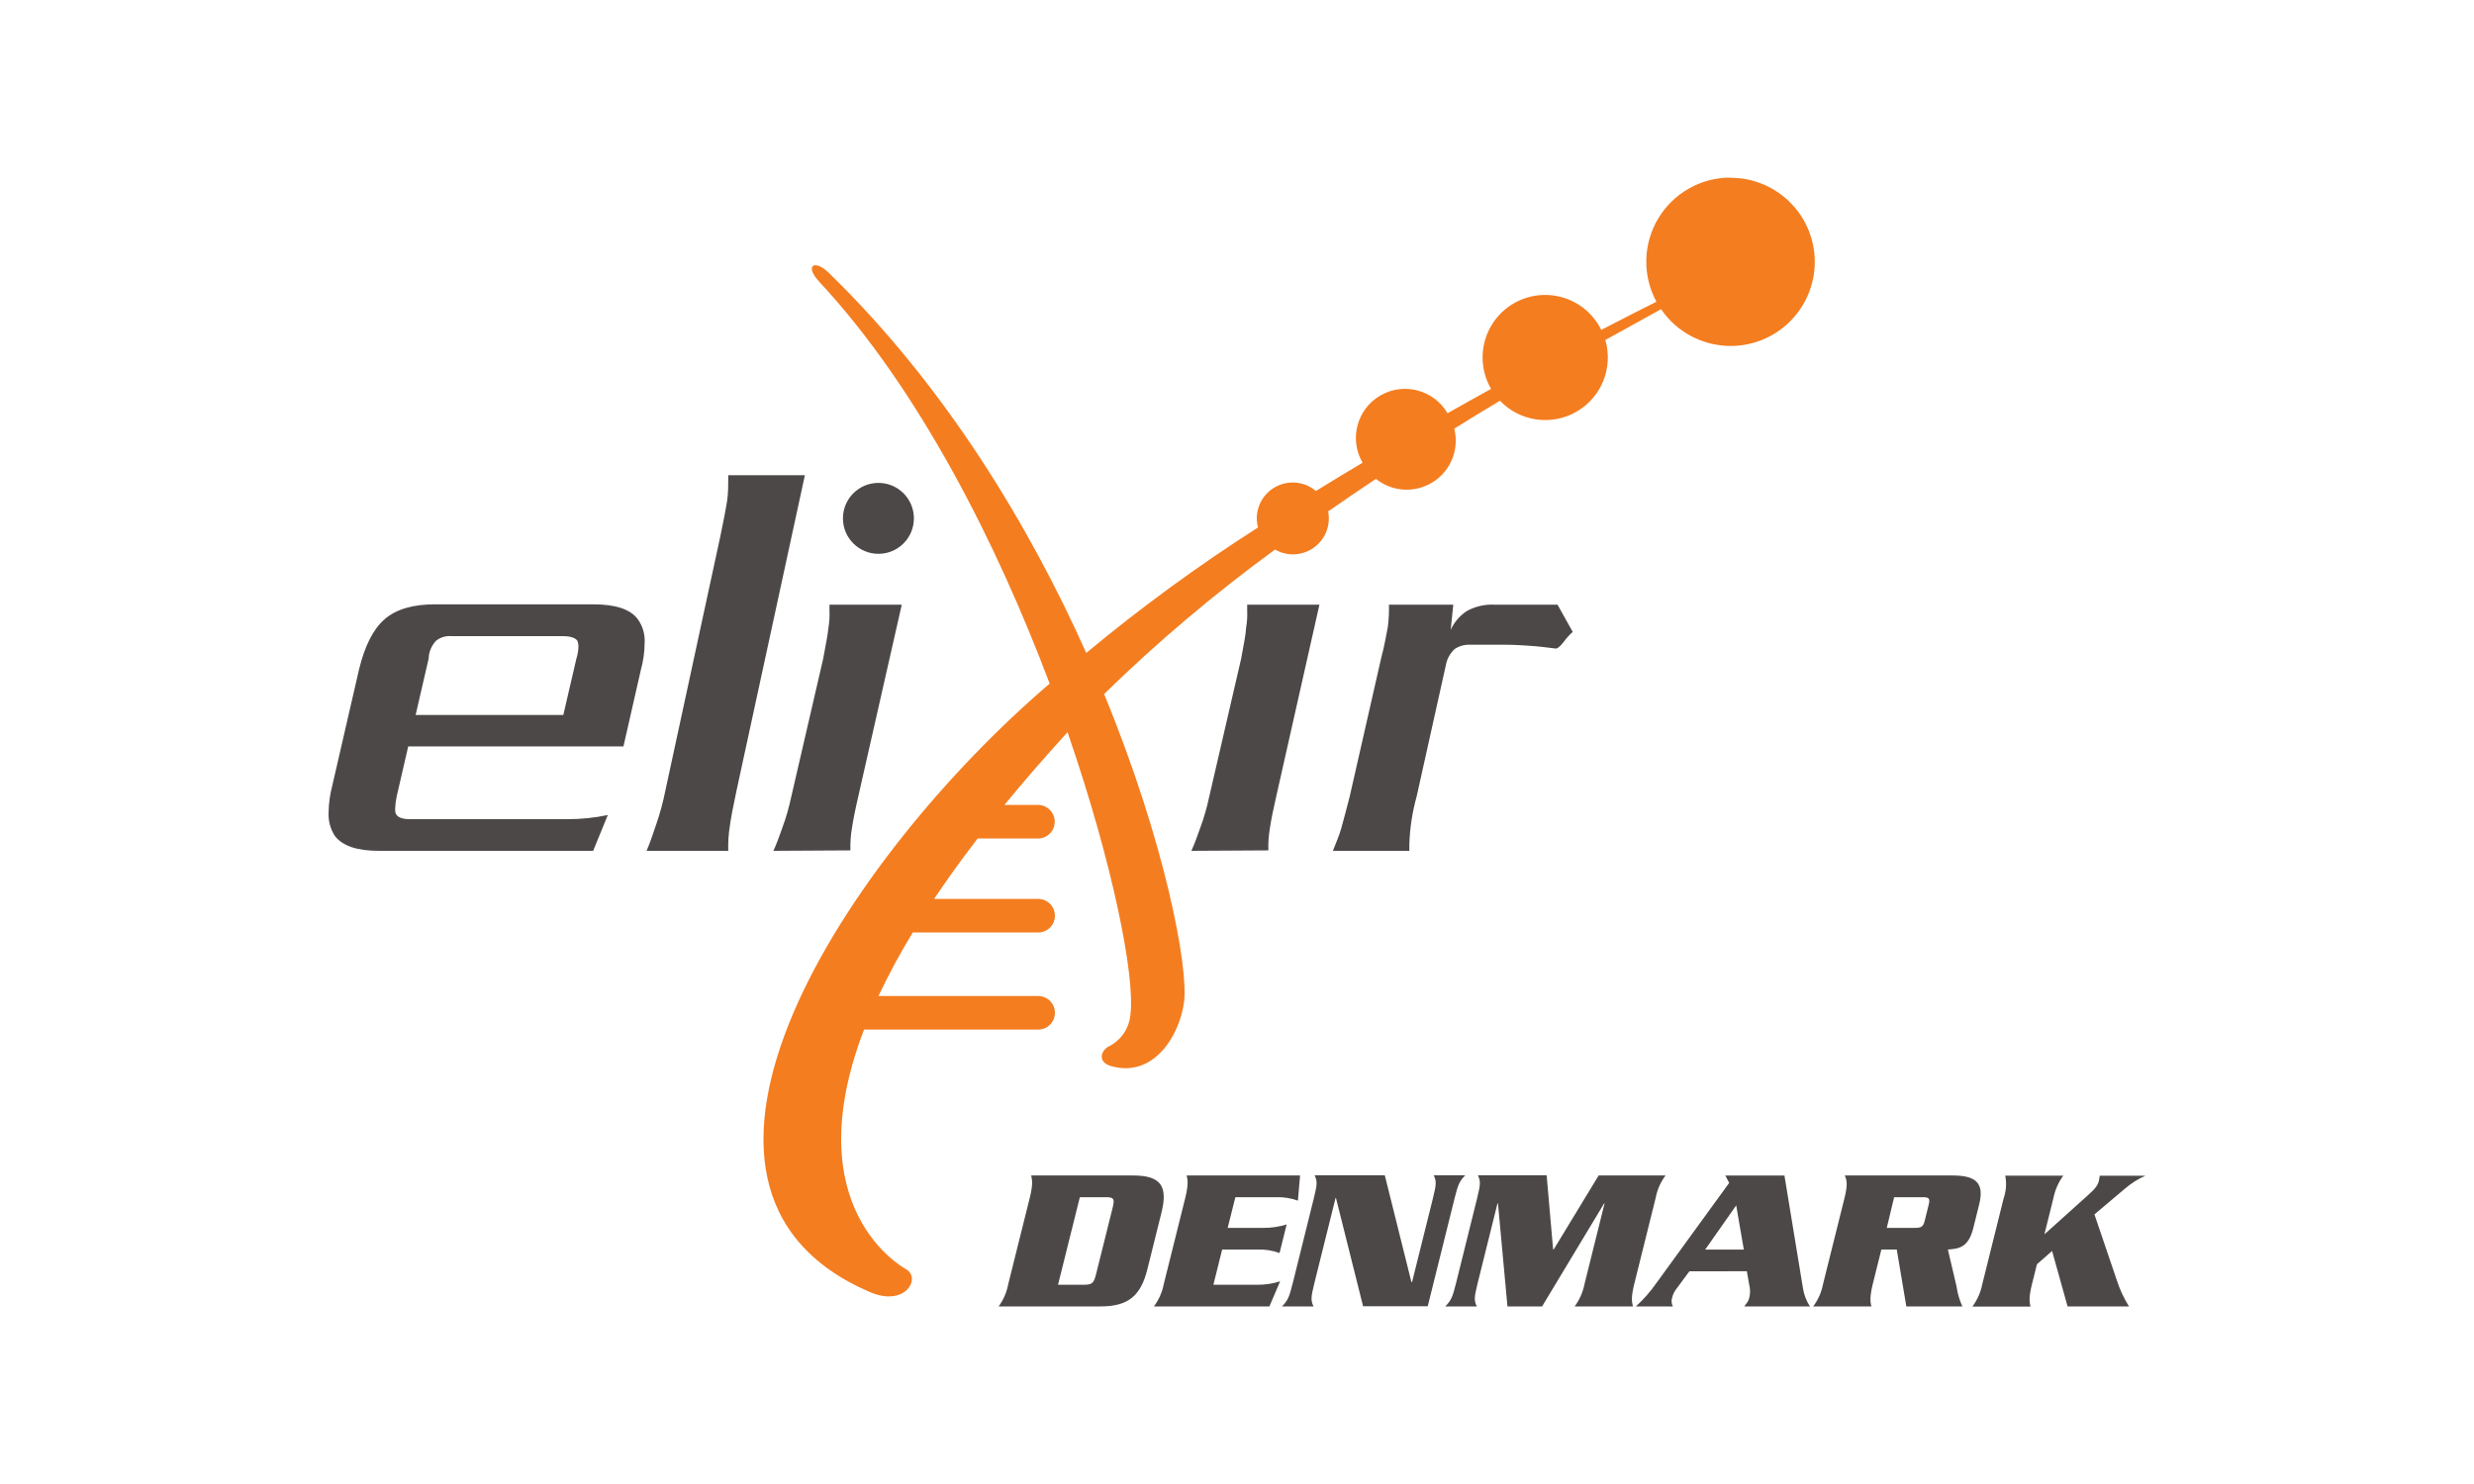
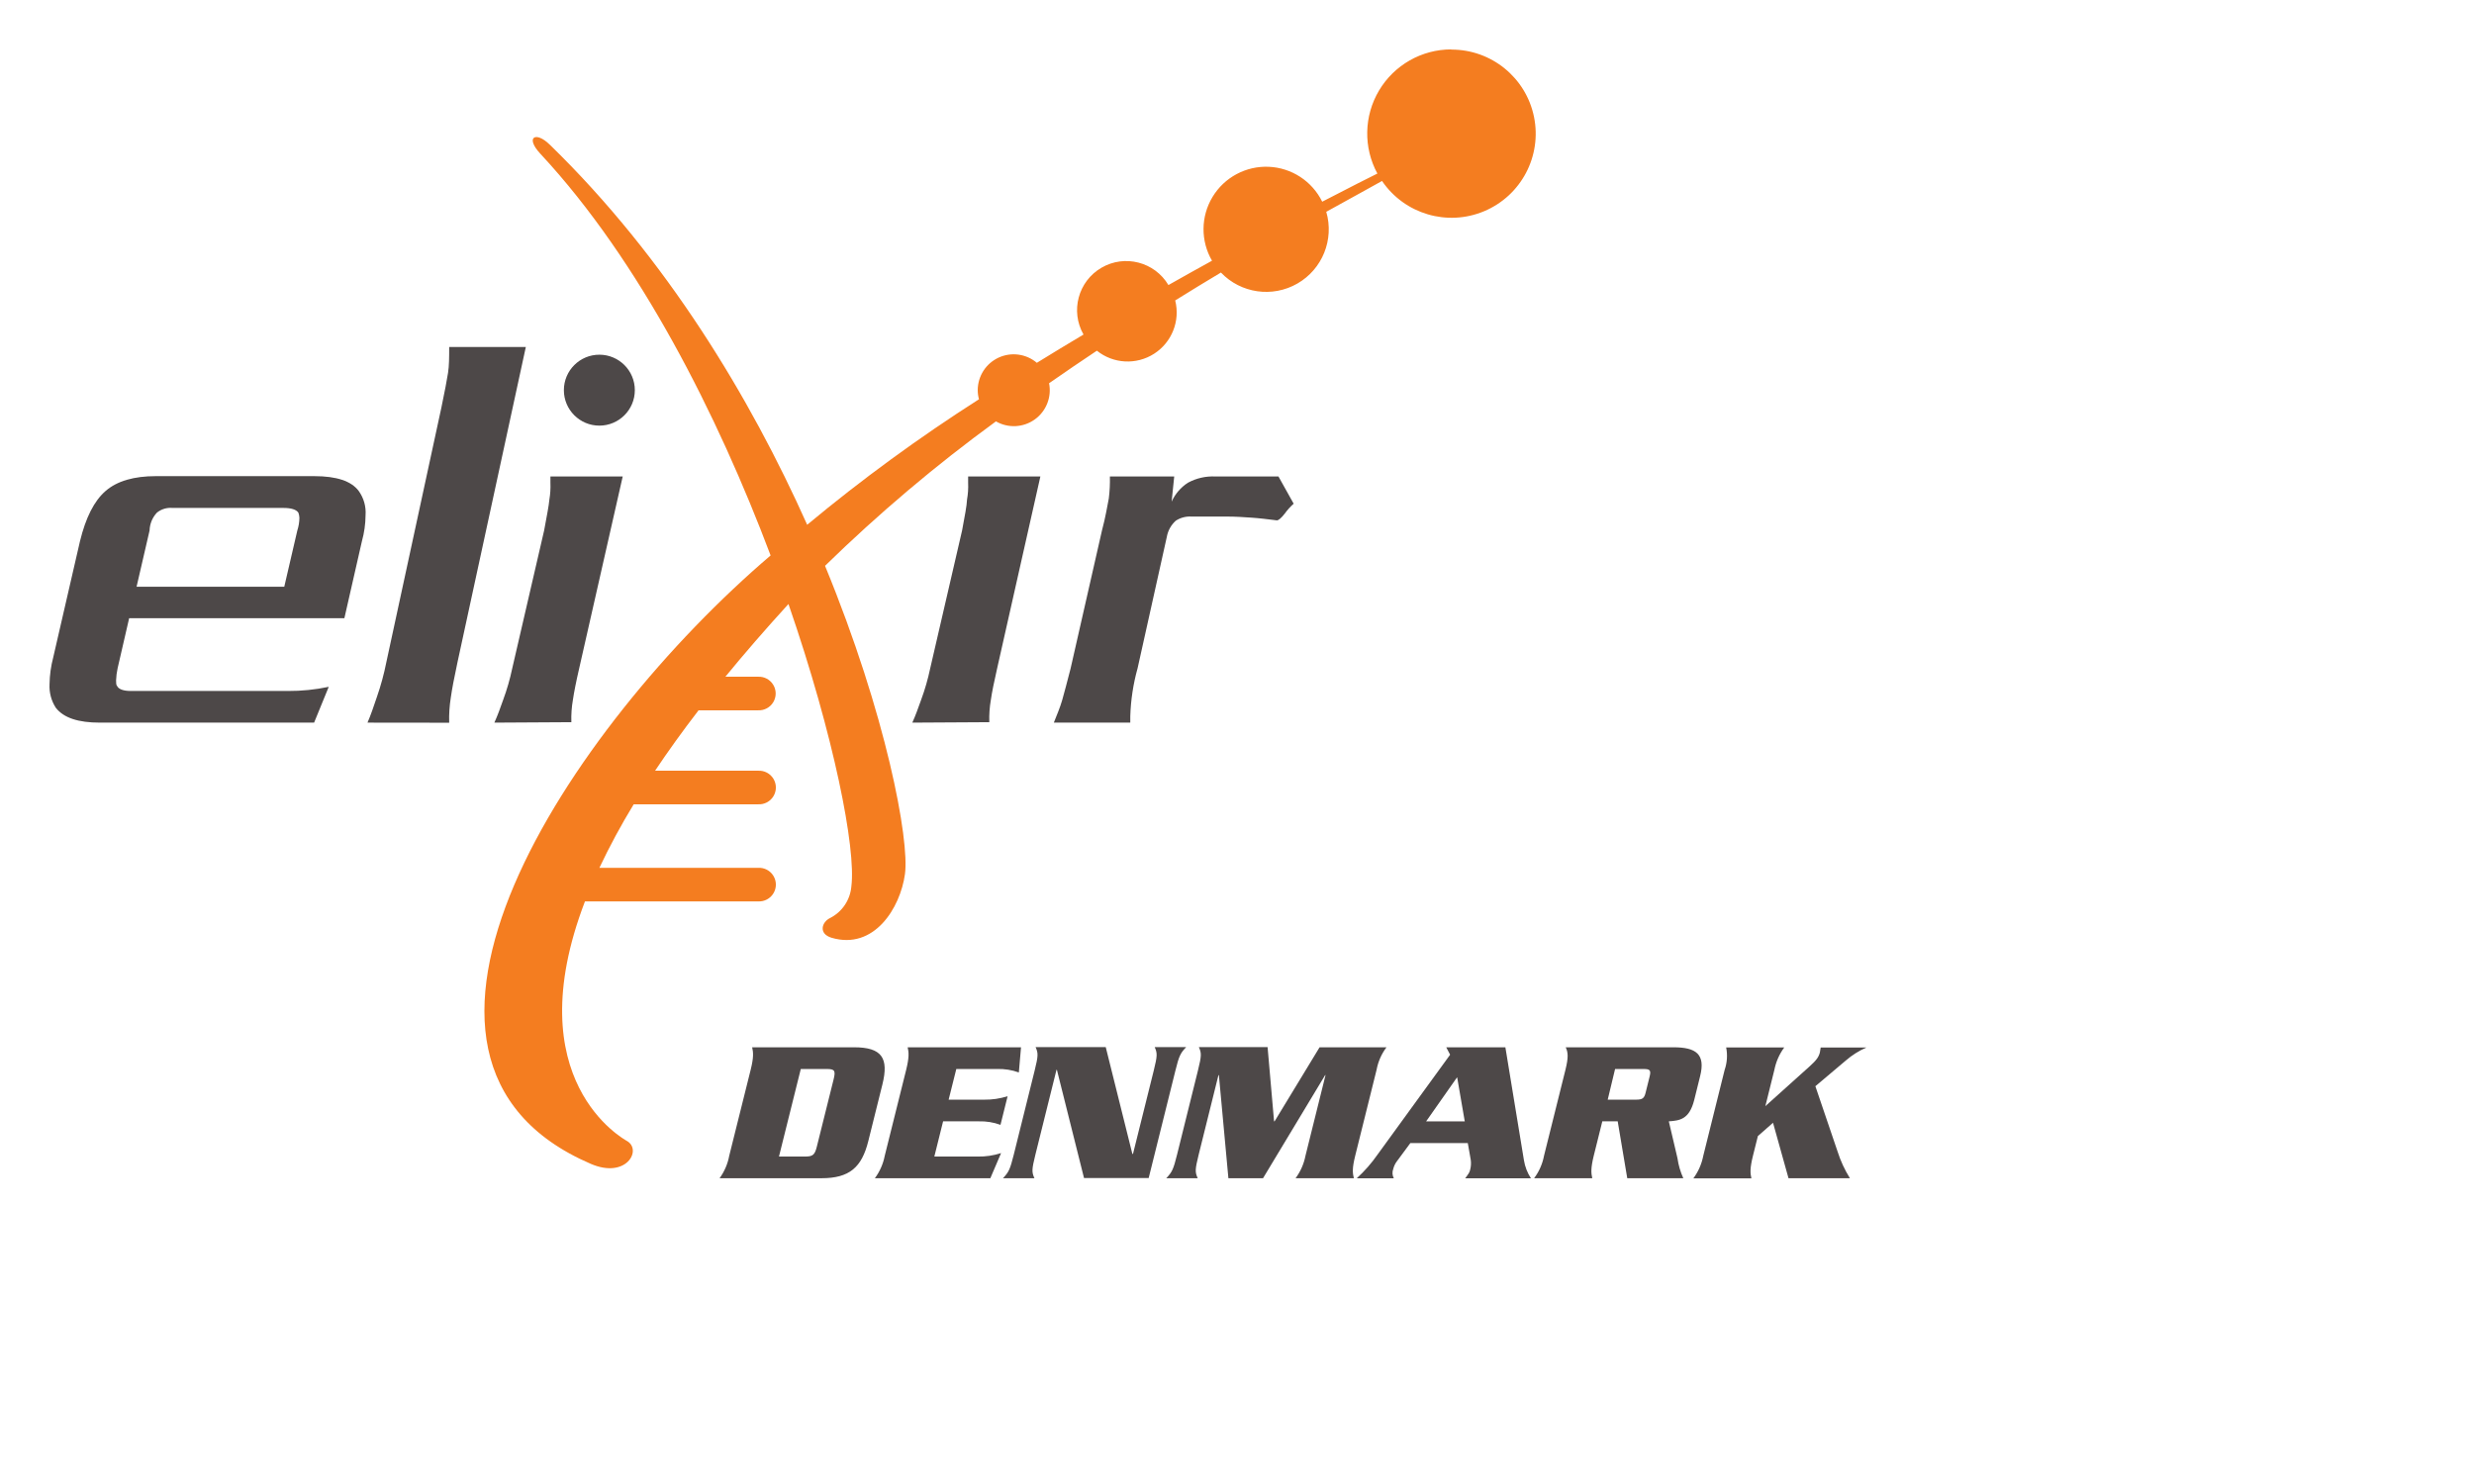
- <svg xmlns="http://www.w3.org/2000/svg" width="500" height="300" viewBox="0 100 500 300">
-   <defs>
-     <style>.cls-1{fill:#4d4848;}.cls-2{fill:#f47d20;}</style>
+ <svg xmlns="http://www.w3.org/2000/svg" width="500" height="300" viewBox="0 100 500 300" version="1.1" id="svg4175">
+   <defs id="defs4144">
+     <style id="style4142">.cls-1{fill:#4d4848;}.cls-2{fill:#f47d20;}</style>
  </defs>
-   <g id="Nodes">
-     <path class="cls-1" d="M156.31,272c.63-1.38,1.17-2.86,1.8-4.66a44.79,44.79,0,0,0,1.8-6.25l6.46-27.94c.53-2.86.95-5,1.06-6.25a16.19,16.19,0,0,0,.21-3.39v-1.27h14.61L173.46,261c-.64,2.76-1.05,4.87-1.27,6.36a22.21,22.21,0,0,0-.32,4.55Z" />
-     <path class="cls-2" d="M349.71,135.9A17,17,0,0,0,334.77,161c-1.69.84-5.63,2.82-11.15,5.69a12.64,12.64,0,1,0-22.27,11.93c-2.84,1.56-5.79,3.21-8.81,4.92a9.93,9.93,0,0,0-17.16,10q-4.69,2.79-9.43,5.72A7.26,7.26,0,0,0,254,204.77a7.08,7.08,0,0,0,.25,1.86A342.1,342.1,0,0,0,219.53,232c-11.48-25.68-28.41-53.87-52-76.82l-.07-.06c-2.76-2.72-5-1.52-1.87,1.86l.12.13c20,21.53,35.72,52.68,46.43,81.09-40.63,34.69-85.42,101.91-36.33,123,7.15,3.08,10.4-2.8,7.33-4.61-.55-.33-22.42-12.15-8.52-48.45h35a3.4,3.4,0,1,0,0-6.79H177.54a136.82,136.82,0,0,1,6.93-12.84h25.15a3.4,3.4,0,1,0,0-6.79H188.79c2.6-3.89,5.51-7.95,8.79-12.21h12a3.4,3.4,0,1,0,0-6.79H203c3.8-4.64,8-9.49,12.63-14.57a.74.74,0,0,0,.12-.13c9.23,26.72,13.68,49.5,12.71,57.09a7.91,7.91,0,0,1-4.28,6.38c-1.71.81-2.42,3.18.28,4,8.59,2.53,13.88-6,14.83-12.85s-3.74-32.19-16.15-62.34a316.22,316.22,0,0,1,34.54-29.2,7.26,7.26,0,0,0,10.74-7.71c3.24-2.26,6.47-4.46,9.66-6.58a9.92,9.92,0,0,0,15.83-10.16c3.19-2,6.28-3.86,9.24-5.64a12.65,12.65,0,0,0,21.29-12.28c5.4-3,9.34-5.13,11.27-6.23a17,17,0,1,0,14-26.56Z" />
-     <path class="cls-1" d="M119.88,272H76.58c-4.34,0-7.3-.95-8.9-3a8,8,0,0,1-1.27-4.76,22.47,22.47,0,0,1,.74-5.4l5.41-23.5c1.16-4.76,2.85-8.15,5.18-10.17s5.72-3,10.16-3h32c4.55,0,7.51,1,9,3a7.47,7.47,0,0,1,1.38,4.88,20.37,20.37,0,0,1-.74,5.29L126,250.89H82.5L80.17,261a13.87,13.87,0,0,0-.31,2.44c0,.53,0,.95.21,1.16.31.64,1.27,1,2.76,1h31.75a38.76,38.76,0,0,0,8.26-.84Zm-3.39-38.85a8.71,8.71,0,0,0,.42-2.54,3.32,3.32,0,0,0-.21-1.06c-.43-.64-1.48-.95-3-.95H91.29a4.38,4.38,0,0,0-3.18.95,5.5,5.5,0,0,0-1.48,3.6L84,244.53h29.85Z" />
-     <path class="cls-1" d="M130.67,272c.67-1.54,1.23-3.2,1.91-5.22a52.12,52.12,0,0,0,1.9-7l11.13-51.5c.67-3.21,1.12-5.58,1.34-7s.23-3.08.23-5.22h15.49l-13.81,63.73q-1,4.63-1.35,7.13a27.12,27.12,0,0,0-.33,5.1Z" />
-     <path class="cls-1" d="M309.28,230.56c-1.59-.11-3.17-.22-5-.22h-7.1a5.19,5.19,0,0,0-3.17.85,5.78,5.78,0,0,0-1.8,3.28L286.31,261a40.68,40.68,0,0,0-1.48,9.74V272H269.38c.63-1.59,1.27-3.08,1.69-4.55s.95-3.5,1.69-6.36l6.35-27.94c.74-2.76,1.06-4.87,1.38-6.46a30.15,30.15,0,0,0,.22-4.45h13l-.52,5.08a9,9,0,0,1,3.28-3.81,10.52,10.52,0,0,1,5.61-1.27h12.7l3.07,5.5a12.26,12.26,0,0,0-1.8,2c-.74.95-1.27,1.37-1.59,1.37C312.57,230.88,310.87,230.66,309.28,230.56Z" />
-     <path class="cls-1" d="M240.78,272c.63-1.38,1.16-2.86,1.8-4.66a44.79,44.79,0,0,0,1.8-6.25l6.46-27.94c.53-2.86.95-5,1-6.25a15.47,15.47,0,0,0,.22-3.39v-1.27h14.6L257.93,261c-.63,2.76-1.06,4.87-1.27,6.36a22.21,22.21,0,0,0-.32,4.55Z" />
-     <path class="cls-1" d="M184.7,204.79a7.17,7.17,0,1,1-7.16-7.17A7.17,7.17,0,0,1,184.7,204.79Z" />
-     <path class="cls-1" d="M208.11,342.18c.63-2.52.54-3.51.3-4.55H229c5.62,0,7.07,2.15,5.73,7.53l-2.84,11.41c-1.33,5.38-3.86,7.53-9.48,7.53H201.83a11.18,11.18,0,0,0,1.95-4.55Zm5.72,17.54h5.26c1.65,0,2-.37,2.43-2.15l3.34-13.4c.44-1.78.29-2.15-1.37-2.15h-5.25Z" />
-     <path class="cls-1" d="M254,359.72a14.47,14.47,0,0,0,4.72-.7l-2.17,5.08H233.21a11.16,11.16,0,0,0,2-4.55l4.33-17.37c.62-2.52.54-3.51.3-4.55h22.91l-.44,5.09a11.82,11.82,0,0,0-4.41-.7h-8.23l-1.55,6.2h7.2a14.87,14.87,0,0,0,4.72-.7l-1.44,5.79a11.72,11.72,0,0,0-4.37-.71H247l-1.77,7.12Z" />
-     <path class="cls-1" d="M270,342.18h-.08l-4.27,17.17c-.74,3-.75,3.51-.19,4.75H259.1c1.18-1.24,1.43-1.78,2.18-4.75l4.22-17c.74-3,.75-3.52.19-4.76h14.18l5.38,21.59h.13l4.19-16.83c.74-3,.75-3.52.19-4.76h6.37c-1.18,1.24-1.44,1.78-2.18,4.76l-5.4,21.71H275.48Z" />
-     <path class="cls-1" d="M323.09,337.63h13.52a10.83,10.83,0,0,0-2,4.55l-4.32,17.37c-.63,2.53-.55,3.52-.26,4.55H318.24a11.3,11.3,0,0,0,2-4.55l4.05-16.29h-.08L311.66,364.1h-7l-1.92-20.84h-.09l-4,16.09c-.74,3-.75,3.51-.19,4.75H292.1c1.18-1.24,1.44-1.78,2.18-4.75l4.22-17c.74-3,.75-3.52.19-4.76h13.89l1.31,15H314Z" />
-     <path class="cls-1" d="M341.43,357l-2.69,3.64a4.31,4.31,0,0,0-.76,1.57,2.3,2.3,0,0,0,.11,1.9H330.6a28.32,28.32,0,0,0,4.21-4.8l14.66-20.18-.78-1.49h11.95l3.75,22.83a9.37,9.37,0,0,0,1.41,3.64H352.52c.74-1,.87-1.16,1-1.73a5,5,0,0,0,.12-2l-.6-3.39Zm11-4.39-1.54-8.93-6.27,8.93Z" />
-     <path class="cls-1" d="M380.23,352.6l-1.73,6.95c-.62,2.53-.54,3.52-.3,4.55H366.45a11,11,0,0,0,2-4.55l4.33-17.37c.62-2.52.54-3.51.05-4.55h21.76c4.63,0,6.51,1.41,5.41,5.83l-1.21,4.88c-1,3.89-2.92,4.1-5.12,4.26l1.75,7.45a14.48,14.48,0,0,0,1.18,4.05H385.27l-1.93-11.5Zm1.09-4.38H387c1.28,0,1.71-.21,2-1.49l.8-3.22c.32-1.29,0-1.49-1.28-1.49h-5.71Z" />
-     <path class="cls-1" d="M427.77,358.68a23.78,23.78,0,0,0,2.5,5.42H417.86l-3.13-11.21-3.06,2.69-1,4c-.63,2.53-.55,3.52-.31,4.55H398.63a11.3,11.3,0,0,0,2-4.55l4.32-17.37a8.73,8.73,0,0,0,.31-4.55H417a11.44,11.44,0,0,0-2,4.55l-1.82,7.32,8.9-8c1.49-1.32,1.9-2,2.12-2.85a9,9,0,0,0,.16-1h9.23a16.34,16.34,0,0,0-4.13,2.61l-6.17,5.21Z" />
+   <g id="Nodes" transform="translate(-56.39908,-25.91508)">
+     <path class="cls-1" d="m 156.31,272 c 0.63,-1.38 1.17,-2.86 1.8,-4.66 a 44.79,44.79 0 0 0 1.8,-6.25 l 6.46,-27.94 c 0.53,-2.86 0.95,-5 1.06,-6.25 a 16.19,16.19 0 0 0 0.21,-3.39 v -1.27 h 14.61 L 173.46,261 c -0.64,2.76 -1.05,4.87 -1.27,6.36 a 22.21,22.21 0 0 0 -0.32,4.55 z" id="path4146" style="fill:#4d4848" />
+     <path class="cls-2" d="M 349.71,135.9 A 17,17 0 0 0 334.77,161 c -1.69,0.84 -5.63,2.82 -11.15,5.69 a 12.64,12.64 0 1 0 -22.27,11.93 c -2.84,1.56 -5.79,3.21 -8.81,4.92 a 9.931,9.931 0 0 0 -17.16,10 q -4.69,2.79 -9.43,5.72 a 7.26,7.26 0 0 0 -11.95,5.51 7.08,7.08 0 0 0 0.25,1.86 342.1,342.1 0 0 0 -34.72,25.37 c -11.48,-25.68 -28.41,-53.87 -52,-76.82 l -0.07,-0.06 c -2.76,-2.72 -5,-1.52 -1.87,1.86 l 0.12,0.13 c 20,21.53 35.72,52.68 46.43,81.09 -40.63,34.69 -85.42,101.91 -36.33,123 7.15,3.08 10.4,-2.8 7.33,-4.61 -0.55,-0.33 -22.42,-12.15 -8.52,-48.45 h 35 a 3.4,3.4 0 1 0 0,-6.79 h -32.08 a 136.82,136.82 0 0 1 6.93,-12.84 h 25.15 a 3.4,3.4 0 1 0 0,-6.79 h -20.83 c 2.6,-3.89 5.51,-7.95 8.79,-12.21 h 12 a 3.4,3.4 0 1 0 0,-6.79 H 203 c 3.8,-4.64 8,-9.49 12.63,-14.57 a 0.74,0.74 0 0 0 0.12,-0.13 c 9.23,26.72 13.68,49.5 12.71,57.09 a 7.91,7.91 0 0 1 -4.28,6.38 c -1.71,0.81 -2.42,3.18 0.28,4 8.59,2.53 13.88,-6 14.83,-12.85 0.95,-6.85 -3.74,-32.19 -16.15,-62.34 a 316.22,316.22 0 0 1 34.54,-29.2 7.26,7.26 0 0 0 10.74,-7.71 c 3.24,-2.26 6.47,-4.46 9.66,-6.58 a 9.92,9.92 0 0 0 15.83,-10.16 c 3.19,-2 6.28,-3.86 9.24,-5.64 a 12.65,12.65 0 0 0 21.29,-12.28 c 5.4,-3 9.34,-5.13 11.27,-6.23 a 17,17 0 1 0 14,-26.56 z" id="path4148" style="fill:#f47d20" />
+     <path class="cls-1" d="m 119.88,272 h -43.3 c -4.34,0 -7.3,-0.95 -8.9,-3 a 8,8 0 0 1 -1.27,-4.76 22.47,22.47 0 0 1 0.74,-5.4 l 5.41,-23.5 c 1.16,-4.76 2.85,-8.15 5.18,-10.17 2.33,-2.02 5.72,-3 10.16,-3 h 32 c 4.55,0 7.51,1 9,3 a 7.47,7.47 0 0 1 1.38,4.88 20.37,20.37 0 0 1 -0.74,5.29 L 126,250.89 H 82.5 L 80.17,261 a 13.87,13.87 0 0 0 -0.31,2.44 c 0,0.53 0,0.95 0.21,1.16 0.31,0.64 1.27,1 2.76,1 h 31.75 a 38.76,38.76 0 0 0 8.26,-0.84 z m -3.39,-38.85 a 8.71,8.71 0 0 0 0.42,-2.54 3.32,3.32 0 0 0 -0.21,-1.06 c -0.43,-0.64 -1.48,-0.95 -3,-0.95 H 91.29 a 4.38,4.38 0 0 0 -3.18,0.95 5.5,5.5 0 0 0 -1.48,3.6 L 84,244.53 h 29.85 z" id="path4150" style="fill:#4d4848" />
+     <path class="cls-1" d="m 130.67,272 c 0.67,-1.54 1.23,-3.2 1.91,-5.22 a 52.12,52.12 0 0 0 1.9,-7 l 11.13,-51.5 c 0.67,-3.21 1.12,-5.58 1.34,-7 0.22,-1.42 0.23,-3.08 0.23,-5.22 h 15.49 l -13.81,63.73 q -1,4.63 -1.35,7.13 a 27.12,27.12 0 0 0 -0.33,5.1 z" id="path4152" style="fill:#4d4848" />
+     <path class="cls-1" d="m 309.28,230.56 c -1.59,-0.11 -3.17,-0.22 -5,-0.22 h -7.1 a 5.19,5.19 0 0 0 -3.17,0.85 5.78,5.78 0 0 0 -1.8,3.28 l -5.9,26.53 a 40.68,40.68 0 0 0 -1.48,9.74 V 272 h -15.45 c 0.63,-1.59 1.27,-3.08 1.69,-4.55 0.42,-1.47 0.95,-3.5 1.69,-6.36 l 6.35,-27.94 c 0.74,-2.76 1.06,-4.87 1.38,-6.46 a 30.15,30.15 0 0 0 0.22,-4.45 h 13 l -0.52,5.08 a 9,9 0 0 1 3.28,-3.81 10.52,10.52 0 0 1 5.61,-1.27 h 12.7 l 3.07,5.5 a 12.26,12.26 0 0 0 -1.8,2 c -0.74,0.95 -1.27,1.37 -1.59,1.37 -1.89,-0.23 -3.59,-0.45 -5.18,-0.55 z" id="path4154" style="fill:#4d4848" />
+     <path class="cls-1" d="m 240.78,272 c 0.63,-1.38 1.16,-2.86 1.8,-4.66 a 44.79,44.79 0 0 0 1.8,-6.25 l 6.46,-27.94 c 0.53,-2.86 0.95,-5 1,-6.25 a 15.47,15.47 0 0 0 0.22,-3.39 v -1.27 h 14.6 L 257.93,261 c -0.63,2.76 -1.06,4.87 -1.27,6.36 a 22.21,22.21 0 0 0 -0.32,4.55 z" id="path4156" style="fill:#4d4848" />
+     <path class="cls-1" d="m 184.7,204.79 a 7.17,7.17 0 1 1 -7.16,-7.17 7.17,7.17 0 0 1 7.16,7.17 z" id="path4158" style="fill:#4d4848" />
+     <path class="cls-1" d="m 208.11,342.18 c 0.63,-2.52 0.54,-3.51 0.3,-4.55 H 229 c 5.62,0 7.07,2.15 5.73,7.53 l -2.84,11.41 c -1.33,5.38 -3.86,7.53 -9.48,7.53 h -20.58 a 11.18,11.18 0 0 0 1.95,-4.55 z m 5.72,17.54 h 5.26 c 1.65,0 2,-0.37 2.43,-2.15 l 3.34,-13.4 c 0.44,-1.78 0.29,-2.15 -1.37,-2.15 h -5.25 z" id="path4160" style="fill:#4d4848" />
+     <path class="cls-1" d="m 254,359.72 a 14.47,14.47 0 0 0 4.72,-0.7 l -2.17,5.08 h -23.34 a 11.16,11.16 0 0 0 2,-4.55 l 4.33,-17.37 c 0.62,-2.52 0.54,-3.51 0.3,-4.55 h 22.91 l -0.44,5.09 a 11.82,11.82 0 0 0 -4.41,-0.7 h -8.23 l -1.55,6.2 h 7.2 a 14.87,14.87 0 0 0 4.72,-0.7 l -1.44,5.79 a 11.72,11.72 0 0 0 -4.37,-0.71 H 247 l -1.77,7.12 z" id="path4162" style="fill:#4d4848" />
+     <path class="cls-1" d="m 270,342.18 h -0.08 l -4.27,17.17 c -0.74,3 -0.75,3.51 -0.19,4.75 h -6.36 c 1.18,-1.24 1.43,-1.78 2.18,-4.75 l 4.22,-17 c 0.74,-3 0.75,-3.52 0.19,-4.76 h 14.18 l 5.38,21.59 h 0.13 l 4.19,-16.83 c 0.74,-3 0.75,-3.52 0.19,-4.76 h 6.37 c -1.18,1.24 -1.44,1.78 -2.18,4.76 l -5.4,21.71 h -13.07 z" id="path4164" style="fill:#4d4848" />
+     <path class="cls-1" d="m 323.09,337.63 h 13.52 a 10.83,10.83 0 0 0 -2,4.55 l -4.32,17.37 c -0.63,2.53 -0.55,3.52 -0.26,4.55 h -11.79 a 11.3,11.3 0 0 0 2,-4.55 l 4.05,-16.29 h -0.08 l -12.55,20.84 h -7 l -1.92,-20.84 h -0.09 l -4,16.09 c -0.74,3 -0.75,3.51 -0.19,4.75 h -6.36 c 1.18,-1.24 1.44,-1.78 2.18,-4.75 l 4.22,-17 c 0.74,-3 0.75,-3.52 0.19,-4.76 h 13.89 l 1.31,15 H 314 Z" id="path4166" style="fill:#4d4848" />
+     <path class="cls-1" d="m 341.43,357 -2.69,3.64 a 4.31,4.31 0 0 0 -0.76,1.57 2.3,2.3 0 0 0 0.11,1.9 h -7.49 a 28.32,28.32 0 0 0 4.21,-4.8 l 14.66,-20.18 -0.78,-1.49 h 11.95 l 3.75,22.83 a 9.37,9.37 0 0 0 1.41,3.64 h -13.28 c 0.74,-1 0.87,-1.16 1,-1.73 a 5,5 0 0 0 0.12,-2 l -0.6,-3.39 z m 11,-4.39 -1.54,-8.93 -6.27,8.93 z" id="path4168" style="fill:#4d4848" />
+     <path class="cls-1" d="m 380.23,352.6 -1.73,6.95 c -0.62,2.53 -0.54,3.52 -0.3,4.55 h -11.75 a 11,11 0 0 0 2,-4.55 l 4.33,-17.37 c 0.62,-2.52 0.54,-3.51 0.05,-4.55 h 21.76 c 4.63,0 6.51,1.41 5.41,5.83 l -1.21,4.88 c -1,3.89 -2.92,4.1 -5.12,4.26 l 1.75,7.45 a 14.48,14.48 0 0 0 1.18,4.05 h -11.33 l -1.93,-11.5 z m 1.09,-4.38 H 387 c 1.28,0 1.71,-0.21 2,-1.49 l 0.8,-3.22 c 0.32,-1.29 0,-1.49 -1.28,-1.49 h -5.71 z" id="path4170" style="fill:#4d4848" />
+     <path class="cls-1" d="m 427.77,358.68 a 23.78,23.78 0 0 0 2.5,5.42 h -12.41 l -3.13,-11.21 -3.06,2.69 -1,4 c -0.63,2.53 -0.55,3.52 -0.31,4.55 h -11.73 a 11.3,11.3 0 0 0 2,-4.55 l 4.32,-17.37 a 8.73,8.73 0 0 0 0.31,-4.55 H 417 a 11.44,11.44 0 0 0 -2,4.55 l -1.82,7.32 8.9,-8 c 1.49,-1.32 1.9,-2 2.12,-2.85 a 9,9 0 0 0 0.16,-1 h 9.23 a 16.34,16.34 0 0 0 -4.13,2.61 l -6.17,5.21 z" id="path4172" style="fill:#4d4848" />
  </g>
</svg>
